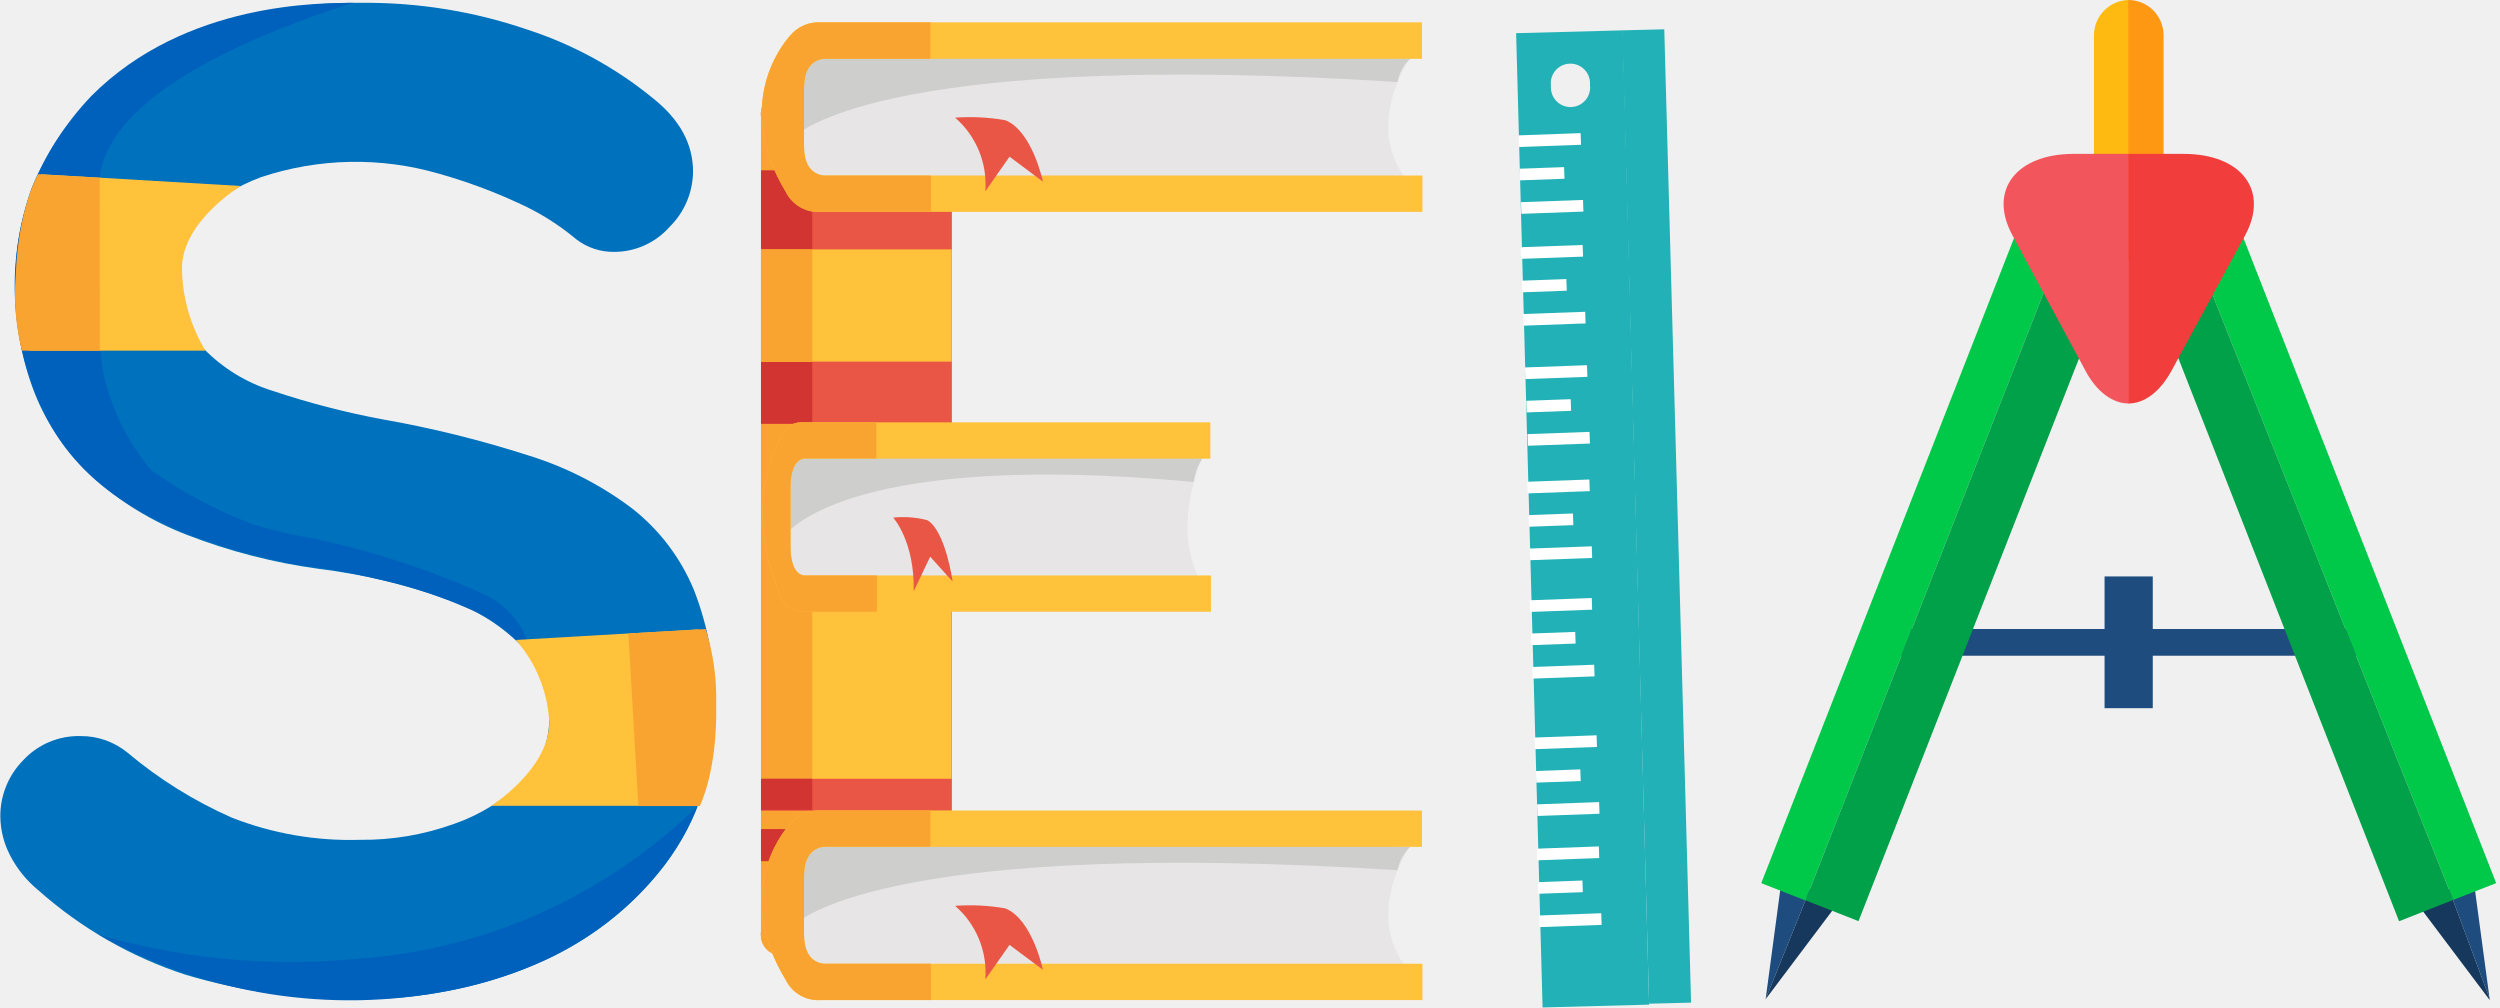
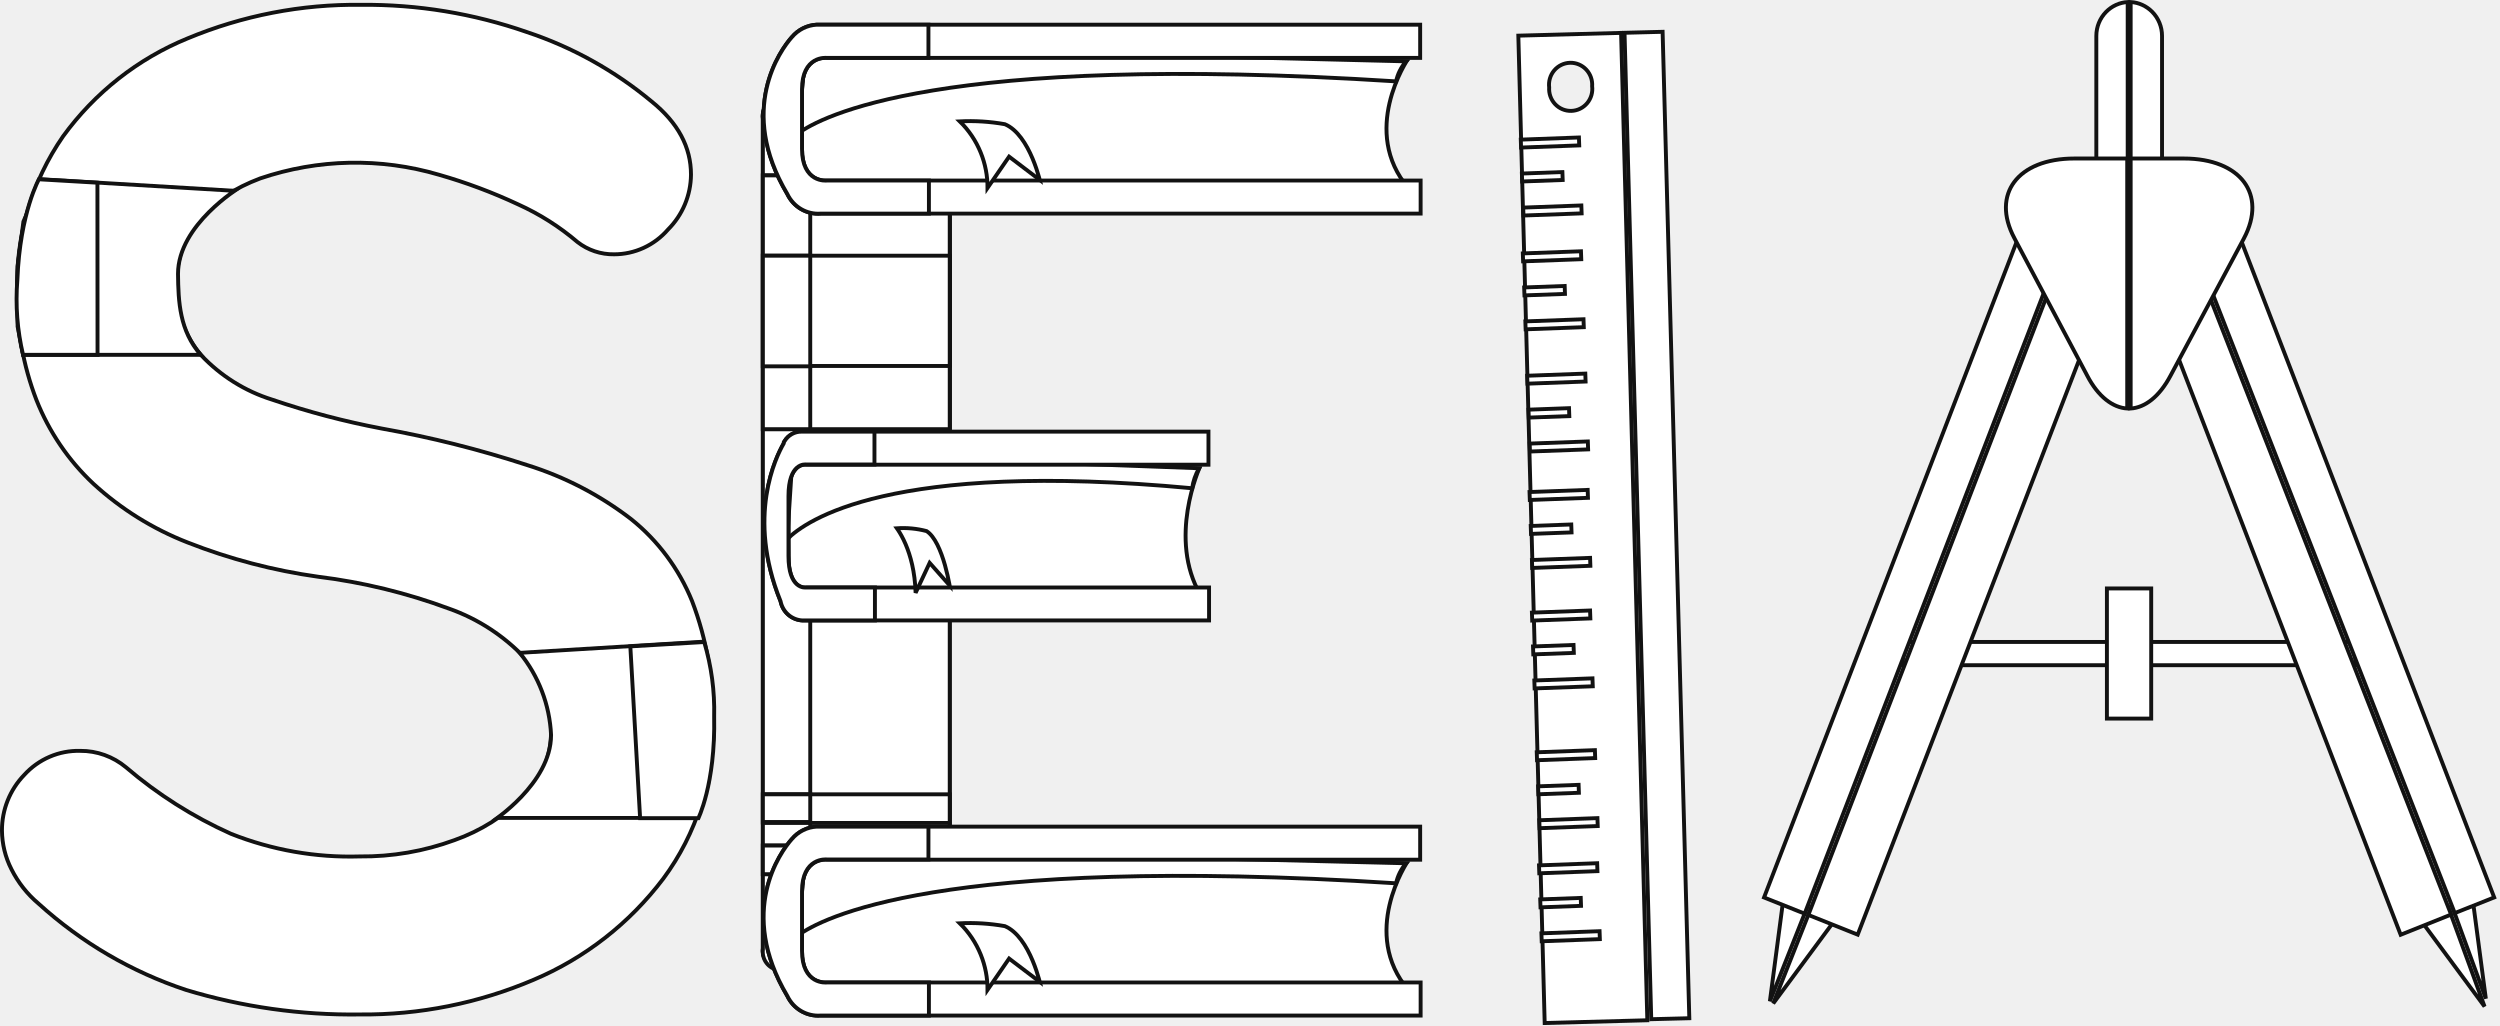
- <svg xmlns="http://www.w3.org/2000/svg" width="603" height="243" viewBox="0 0 603 243" fill="none">
-   <path d="M229.547 224.755C229.685 225.989 229.34 227.228 228.584 228.213C227.828 229.197 226.719 229.85 225.492 230.033H187.606C186.379 229.85 185.271 229.197 184.514 228.213C183.758 227.228 183.413 225.989 183.551 224.755V28.034C183.404 26.792 183.745 25.542 184.502 24.547C185.258 23.552 186.371 22.89 187.606 22.7H225.492C226.721 22.89 227.83 23.548 228.586 24.537C229.342 25.526 229.686 26.769 229.547 28.006V224.755Z" fill="#61313E" />
-   <path d="M229.547 224.755C229.685 225.989 229.34 227.228 228.584 228.213C227.828 229.197 226.719 229.85 225.492 230.033H187.606C186.379 229.85 185.271 229.197 184.514 228.213C183.758 227.228 183.413 225.989 183.551 224.755V28.034C183.404 26.792 183.745 25.542 184.502 24.547C185.258 23.552 186.371 22.89 187.606 22.7H225.492C226.721 22.89 227.83 23.548 228.586 24.537C229.342 25.526 229.686 26.769 229.547 28.006V224.755Z" fill="#FFC23A" />
-   <path d="M187.606 23.069C186.377 23.259 185.268 23.917 184.512 24.906C183.757 25.895 183.412 27.137 183.551 28.375V225.096C183.412 226.333 183.757 227.576 184.512 228.565C185.268 229.554 186.377 230.212 187.606 230.402H195.915V23.069H187.606Z" fill="#F9A431" />
-   <path d="M229.547 187.84H183.551V195.558H229.547V187.84Z" fill="#EA5645" />
-   <path d="M229.547 199.984H183.551V207.702H229.547V199.984Z" fill="#EA5645" />
-   <path d="M195.915 187.84H183.551V195.331H195.915V187.84Z" fill="#D13431" />
-   <path d="M195.915 199.984H183.551V207.702H195.915V199.984Z" fill="#D13431" />
-   <path d="M229.547 41.115H183.551V102.205H229.547V41.115Z" fill="#EA5645" />
-   <path d="M195.915 41.115H183.551V102.205H195.915V41.115Z" fill="#D13431" />
-   <path d="M229.547 60.154H183.551V87.224H229.547V60.154Z" fill="#FFC23A" />
-   <path d="M195.915 60.154H183.551V87.309H195.915V60.154Z" fill="#F9A431" />
-   <path d="M339.999 204.297C339.999 204.297 327.947 221.662 340.737 235.197H192.711L191.973 202.141L339.999 204.297Z" fill="#E7E5E5" />
-   <path d="M191.973 222.741C193.93 221.123 216.928 202.311 337.078 209.887C337.468 207.704 338.564 205.71 340.198 204.212L193.958 200.665L191.973 222.741Z" fill="#CECECD" />
-   <path d="M193.93 215.647V211.306C193.93 203.673 199.375 204.269 199.375 204.269H342.977V195.501H197.9C196.684 195.437 195.468 195.622 194.327 196.047C193.185 196.472 192.143 197.126 191.264 197.97C191.127 198.088 191.004 198.221 190.896 198.367L190.641 198.622C187.805 201.772 177.284 216.101 189.506 236.332C190.273 237.904 191.494 239.209 193.011 240.08C194.528 240.95 196.27 241.344 198.014 241.212H343.09V232.445H199.375C199.375 232.445 193.93 233.069 193.93 225.436V215.647Z" fill="#FFC23A" />
-   <path d="M199.375 232.445C199.375 232.445 193.93 233.069 193.93 225.436V211.249C193.93 203.616 199.375 204.212 199.375 204.212H224.414V195.501H197.9C196.684 195.437 195.468 195.622 194.327 196.047C193.185 196.472 192.143 197.126 191.264 197.97C191.127 198.088 191.004 198.221 190.896 198.367L190.641 198.622C187.805 201.772 177.284 216.101 189.506 236.332C190.273 237.904 191.494 239.209 193.011 240.08C194.528 240.95 196.27 241.344 198.014 241.212H224.528V232.445H199.375Z" fill="#F9A431" />
-   <path d="M242.506 219.109C238.502 218.403 234.425 218.194 230.369 218.484C232.889 220.668 234.86 223.413 236.126 226.498C237.392 229.583 237.916 232.922 237.657 236.247L243.499 227.905L251.552 233.92C251.552 233.92 249.029 221.747 242.506 219.109Z" fill="#EA5645" />
-   <path d="M289.92 110.661C289.92 110.661 281.725 128.026 290.402 141.561H189.847L189.336 108.504L289.92 110.661Z" fill="#E7E5E5" />
-   <path d="M189.336 129.104C190.669 127.487 206.351 108.675 287.935 116.251C288.158 114.215 288.878 112.266 290.033 110.576L190.782 106.972L189.336 129.104Z" fill="#CECECD" />
-   <path d="M190.669 122.011V117.669C190.669 110.037 194.384 110.633 194.384 110.633H291.933V101.865H193.363C192.462 101.849 191.572 102.068 190.782 102.501C189.991 102.934 189.327 103.566 188.854 104.333L188.599 104.731C188.608 104.806 188.608 104.882 188.599 104.958C186.756 108.107 179.525 122.436 187.833 142.667C188.107 143.994 188.812 145.192 189.838 146.075C190.864 146.958 192.153 147.476 193.505 147.548H292.075V138.809H194.384C194.384 138.809 190.669 139.433 190.669 131.8V122.011Z" fill="#FFC23A" />
-   <path d="M194.384 138.809C194.384 138.809 190.669 139.433 190.669 131.8V117.613C190.669 109.98 194.384 110.576 194.384 110.576H211.398V101.865H193.363C192.462 101.849 191.572 102.068 190.782 102.501C189.991 102.934 189.327 103.566 188.854 104.333L188.599 104.731C188.608 104.806 188.608 104.882 188.599 104.958C186.756 108.107 179.525 122.436 187.833 142.667C188.107 143.994 188.812 145.192 189.838 146.075C190.864 146.958 192.153 147.476 193.505 147.548H211.512V138.809H194.384Z" fill="#F9A431" />
-   <path d="M223.677 125.472C220.986 124.769 218.191 124.557 215.425 124.848C215.425 124.848 220.643 130.523 220.388 142.611L224.358 134.269L229.774 140.284C229.774 140.284 228.101 128.111 223.677 125.472Z" fill="#EA5645" />
-   <path d="M339.999 14.187C339.999 14.187 327.947 31.553 340.737 45.087H192.711L191.973 12.116L339.999 14.187Z" fill="#E7E5E5" />
-   <path d="M191.973 32.631C193.93 31.013 216.928 12.201 337.078 19.777C337.468 17.594 338.564 15.6 340.198 14.102L193.958 10.555L191.973 32.631Z" fill="#CECECD" />
-   <path d="M193.93 25.537V21.196C193.93 13.563 199.375 14.187 199.375 14.187H342.977V5.391H197.9C196.684 5.327 195.468 5.513 194.327 5.937C193.185 6.362 192.143 7.016 191.264 7.86C191.127 7.978 191.004 8.111 190.896 8.257L190.641 8.512C187.805 11.662 177.284 25.991 189.506 46.222C190.273 47.794 191.494 49.1 193.011 49.97C194.528 50.84 196.27 51.234 198.014 51.103H343.09V42.335H199.375C199.375 42.335 193.93 42.959 193.93 35.326V25.537Z" fill="#FFC23A" />
-   <path d="M199.375 42.335C199.375 42.335 193.93 42.959 193.93 35.326V21.139C193.93 13.563 199.375 14.187 199.375 14.187H224.414V5.391H197.9C196.684 5.327 195.468 5.513 194.327 5.937C193.185 6.362 192.143 7.016 191.264 7.86C191.127 7.978 191.004 8.111 190.896 8.257L190.641 8.512C187.805 11.662 177.284 25.991 189.506 46.222C190.273 47.794 191.494 49.1 193.011 49.97C194.528 50.84 196.27 51.234 198.014 51.103H224.528V42.335H199.375Z" fill="#F9A431" />
-   <path d="M242.506 28.999C238.502 28.294 234.425 28.084 230.369 28.375C232.889 30.558 234.86 33.303 236.126 36.388C237.392 39.473 237.916 42.812 237.657 46.137L243.499 37.795L251.552 43.81C251.552 43.81 249.029 31.638 242.506 28.999Z" fill="#EA5645" />
-   <path d="M372.071 243L397.763 242.319L391.411 7.321L365.691 8.002L372.071 243ZM374.085 20.713C373.997 20.055 374.048 19.385 374.235 18.747C374.423 18.11 374.742 17.519 375.173 17.012C375.603 16.506 376.135 16.097 376.734 15.81C377.334 15.523 377.986 15.365 378.65 15.347C379.314 15.329 379.975 15.451 380.588 15.705C381.202 15.959 381.756 16.34 382.213 16.822C382.67 17.303 383.021 17.876 383.243 18.503C383.464 19.129 383.552 19.796 383.5 20.458C383.588 21.117 383.536 21.787 383.349 22.424C383.162 23.062 382.842 23.653 382.412 24.159C381.981 24.665 381.449 25.075 380.85 25.362C380.251 25.649 379.598 25.806 378.934 25.824C378.27 25.842 377.61 25.72 376.996 25.466C376.382 25.212 375.829 24.832 375.371 24.35C374.914 23.868 374.563 23.295 374.342 22.669C374.12 22.042 374.032 21.376 374.085 20.713Z" fill="#22B1B6" />
-   <path d="M397.763 242.092L407.887 241.837L401.421 7.065L391.298 7.321L397.763 242.092Z" fill="#22B1B6" />
-   <path d="M381.242 32.111L366.28 32.652L366.381 35.46L381.344 34.918L381.242 32.111Z" fill="white" />
-   <path d="M377.257 40.308L366.545 40.695L366.646 43.502L377.358 43.115L377.257 40.308Z" fill="white" />
-   <path d="M381.824 48.224L366.861 48.765L366.962 51.573L381.925 51.032L381.824 48.224Z" fill="white" />
-   <path d="M381.734 59.088L366.771 59.629L366.873 62.436L381.836 61.895L381.734 59.088Z" fill="white" />
-   <path d="M377.805 67.312L367.093 67.699L367.195 70.506L377.907 70.119L377.805 67.312Z" fill="white" />
-   <path d="M382.344 75.201L367.381 75.742L367.482 78.549L382.445 78.008L382.344 75.201Z" fill="white" />
-   <path d="M382.78 88.087L367.817 88.628L367.919 91.435L382.882 90.894L382.78 88.087Z" fill="white" />
-   <path d="M378.851 96.282L368.138 96.669L368.24 99.477L378.952 99.089L378.851 96.282Z" fill="white" />
-   <path d="M383.389 104.171L368.426 104.712L368.527 107.52L383.49 106.979L383.389 104.171Z" fill="white" />
-   <path d="M383.35 115.656L368.387 116.198L368.489 119.005L383.452 118.464L383.35 115.656Z" fill="white" />
-   <path d="M379.392 123.853L368.68 124.24L368.781 127.048L379.493 126.66L379.392 123.853Z" fill="white" />
-   <path d="M383.932 131.771L368.969 132.312L369.07 135.119L384.033 134.578L383.932 131.771Z" fill="white" />
-   <path d="M383.928 144.247L368.965 144.788L369.066 147.596L384.029 147.055L383.928 144.247Z" fill="white" />
-   <path d="M379.941 152.416L369.229 152.803L369.33 155.61L380.043 155.223L379.941 152.416Z" fill="white" />
-   <path d="M384.508 160.332L369.545 160.873L369.646 163.68L384.609 163.139L384.508 160.332Z" fill="white" />
-   <path d="M385.094 177.353L370.131 177.894L370.232 180.701L385.195 180.16L385.094 177.353Z" fill="white" />
-   <path d="M381.165 185.576L370.453 185.964L370.554 188.771L381.266 188.384L381.165 185.576Z" fill="white" />
-   <path d="M385.703 193.466L370.74 194.007L370.842 196.814L385.805 196.273L385.703 193.466Z" fill="white" />
-   <path d="M385.636 204.158L370.673 204.699L370.774 207.506L385.737 206.965L385.636 204.158Z" fill="white" />
-   <path d="M381.679 212.383L370.967 212.77L371.068 215.578L381.78 215.19L381.679 212.383Z" fill="white" />
-   <path d="M386.217 220.272L371.254 220.813L371.356 223.62L386.319 223.079L386.217 220.272Z" fill="white" />
-   <path d="M86.796 240.957C72.573 241.144 58.403 239.173 44.77 235.112C31.59 230.814 19.443 223.829 9.096 214.597C6.317 212.305 4.039 209.465 2.404 206.255C0.904 203.36 0.107 200.152 0.079 196.891C0.057 191.839 2.035 186.983 5.58 183.385C7.339 181.483 9.484 179.978 11.87 178.97C14.256 177.962 16.829 177.475 19.418 177.54C23.55 177.507 27.563 178.923 30.761 181.541C38.37 187.938 46.849 193.221 55.943 197.232C65.764 201.066 76.258 202.88 86.796 202.566C94.525 202.652 102.208 201.355 109.482 198.736C115.736 196.571 121.431 193.044 126.156 188.407C128.15 186.478 129.738 184.169 130.824 181.615C131.91 179.061 132.473 176.315 132.48 173.539C132.643 167.321 130.513 161.261 126.496 156.514C121.413 151.167 115.121 147.119 108.149 144.71C98.015 141.016 87.492 138.493 76.785 137.191C65.946 135.708 55.316 132.965 45.11 129.019C36.696 125.791 28.948 121.04 22.254 115.002C16.211 109.437 11.484 102.593 8.416 94.97C5.194 86.739 3.605 77.959 3.737 69.121C3.363 55.876 7.282 42.866 14.91 32.035C22.626 21.608 33.08 13.524 45.11 8.683C58.441 3.221 72.733 0.5 87.136 0.681C100.802 0.549 114.39 2.746 127.318 7.179C138.309 10.771 148.539 16.37 157.491 23.693C163.956 28.829 167.161 34.702 167.161 41.398C167.137 43.885 166.624 46.343 165.651 48.631C164.678 50.92 163.264 52.993 161.489 54.735C159.821 56.625 157.77 58.139 155.472 59.176C153.174 60.214 150.682 60.75 148.161 60.75C144.866 60.805 141.648 59.745 139.03 57.742C134.74 54.144 129.967 51.164 124.851 48.889C118.702 46.059 112.34 43.716 105.824 41.881C91.785 37.808 76.841 38.105 62.975 42.732C51.122 47.13 43.125 55.075 43.125 67.418C42.907 73.465 44.995 79.369 48.967 83.932C53.614 88.757 59.41 92.321 65.811 94.289C74.424 97.173 83.227 99.458 92.155 101.127C104.061 103.212 115.81 106.113 127.318 109.81C136.398 112.59 144.921 116.94 152.5 122.663C159.074 127.823 164.203 134.597 167.388 142.327C170.967 151.525 172.673 161.345 172.407 171.212C172.733 184.67 168.495 197.842 160.383 208.582C152.202 219.217 141.379 227.523 128.992 232.672C115.637 238.281 101.278 241.1 86.796 240.957Z" fill="#0071BC" />
-   <path d="M85.151 0.681C60.593 8.512 26.253 22.87 24.041 42.874C24.041 43.413 24.041 42.874 24.041 64.637C24.041 82.684 24.041 86.117 25.203 91.309C27.242 99.475 31.122 107.065 36.546 113.498C44.054 118.797 52.2 123.125 60.792 126.38C64.677 127.629 69.072 128.594 69.072 128.594C71.426 129.133 73.213 129.417 74.205 129.615C89.065 132.629 103.535 137.322 117.337 143.604C120.885 145.407 123.838 148.195 125.844 151.634C127.082 153.828 127.899 156.233 128.254 158.727C126.183 155.956 123.741 153.483 120.995 151.378C118.367 149.436 115.51 147.825 112.488 146.583C105.906 143.716 99.071 141.474 92.07 139.887C85.295 138.258 78.43 137.026 71.511 136.198C31.811 128.452 18.029 113.498 11.422 101.127C6.983 92.602 4.354 83.251 3.7 73.661C3.046 64.07 4.381 54.449 7.622 45.399C10.991 37.163 15.867 29.628 21.999 23.182C44.855 0.199 77.948 0.766 85.151 0.681Z" fill="#0061BC" />
-   <path d="M49.562 84.585H7.026L9.862 61.885V42.023L58.07 44.86C58.07 44.86 43.891 53.373 43.891 64.722C43.975 71.731 45.933 78.59 49.562 84.585Z" fill="#FFC23A" />
-   <path d="M24.069 84.585H5.268C3.789 78.624 3.291 72.461 3.793 66.34C4.417 50.109 9.181 42.023 9.181 42.023L24.041 42.874L24.069 84.585Z" fill="#F9A431" />
-   <path d="M124.426 154.358L168.55 151.804L167.019 174.504L168.182 194.366H118.499C118.499 194.366 132.48 185.485 132.48 174.248C132.129 166.896 129.289 159.881 124.426 154.358Z" fill="#FFC23A" />
-   <path d="M151.564 152.797L170.223 151.719C172.048 157.584 172.9 163.709 172.747 169.85C173.087 186.109 168.777 194.423 168.777 194.423H153.974L151.564 152.797Z" fill="#F9A431" />
-   <path d="M168.182 194.479C168.182 194.479 157.065 229.522 108.291 238.942C79.456 244.621 49.544 239.854 23.899 225.493C31.127 227.579 38.489 229.172 45.933 230.26C59.219 232.205 72.692 232.538 86.058 231.253C116.993 229.178 146.164 216.093 168.295 194.366L168.182 194.479Z" fill="#0061BC" />
-   <path d="M429.779 211.816L425.866 241.014L436.528 214.569L429.779 211.816Z" fill="#1E4C7E" />
-   <path d="M425.866 241.014L443.589 217.463L436.528 214.569L425.866 241.014Z" fill="#16385C" />
-   <path d="M568.503 151.719H458.42V158.16H568.503V151.719Z" fill="#1E4C7E" />
-   <path d="M519.247 139.035H507.62V170.815H519.247V139.035Z" fill="#1E4C7E" />
-   <path d="M596.606 212.015L590.679 214.455L600.491 240.872L596.606 212.015Z" fill="#1E4C7E" />
-   <path d="M590.679 214.455L582.824 217.69L600.519 241.212L600.491 240.872L590.679 214.455Z" fill="#16385C" />
-   <path d="M487.347 53.436L424.813 213.018L435.479 217.203L498.013 57.62L487.347 53.436Z" fill="#00C949" />
-   <path d="M498.029 57.581L435.495 217.164L448.273 222.177L510.807 62.595L498.029 57.581Z" fill="#00A149" />
-   <path d="M539.551 53.429L528.378 57.799L591.7 217.066L602.079 213.008L539.551 53.429Z" fill="#00C949" />
-   <path d="M528.378 57.799L516.099 62.623L578.655 222.201L591.7 217.066L528.378 57.799Z" fill="#00A149" />
-   <path d="M505.068 8.512V54.196C505.068 56.453 505.964 58.618 507.56 60.215C509.155 61.811 511.319 62.708 513.575 62.708V0C511.319 0 509.155 0.897 507.56 2.493C505.964 4.09 505.068 6.255 505.068 8.512Z" fill="#FEBA11" />
-   <path d="M513.348 0V62.424C515.605 62.424 517.768 61.527 519.364 59.931C520.959 58.334 521.855 56.169 521.855 53.912V8.512C521.855 6.255 520.959 4.09 519.364 2.493C517.768 0.897 515.605 0 513.348 0Z" fill="#FE9711" />
-   <path d="M500.247 37.114C486.267 37.114 479.546 45.91 485.36 56.664L502.913 89.238C505.749 94.629 509.633 97.325 513.462 97.325V37.114H500.247Z" fill="#F2555C" />
-   <path d="M526.648 37.114H513.348V97.325C517.148 97.325 520.976 94.629 523.869 89.238L541.536 56.749C547.377 45.91 540.628 37.114 526.648 37.114Z" fill="#F13D3C" />
+ <svg xmlns="http://www.w3.org/2000/svg" width="639" height="262" viewBox="0 0 639 262" fill="none">
+   <path d="M242.751 242.329V242.356L242.754 242.383C242.886 243.588 242.555 244.796 241.831 245.755C241.114 246.704 240.069 247.334 238.913 247.519H198.83C197.674 247.334 196.629 246.704 195.912 245.755C195.188 244.796 194.856 243.588 194.989 242.383L194.992 242.356V242.329V30.226V30.197L194.989 30.168C194.848 28.956 195.175 27.736 195.9 26.766C196.617 25.806 197.667 25.166 198.831 24.974H238.912C240.07 25.166 241.116 25.802 241.832 26.756C242.556 27.719 242.887 28.932 242.754 30.141L242.751 30.168V30.195V242.329Z" fill="white" stroke="#121212" />
+   <path d="M242.751 242.329V242.356L242.754 242.383C242.886 243.588 242.555 244.796 241.831 245.755C241.114 246.704 240.069 247.334 238.913 247.519H198.83C197.674 247.334 196.629 246.704 195.912 245.755C195.188 244.796 194.856 243.588 194.989 242.383L194.992 242.356V242.329V30.226V30.197L194.989 30.168C194.848 28.956 195.175 27.736 195.9 26.766C196.617 25.806 197.667 25.166 198.831 24.974H238.912C240.07 25.166 241.116 25.802 241.832 26.756C242.556 27.719 242.887 28.932 242.754 30.141L242.751 30.168V30.195V242.329Z" fill="white" stroke="#121212" />
+   <path d="M194.992 30.593V30.566L194.989 30.538C194.856 29.33 195.187 28.117 195.911 27.153C196.627 26.2 197.672 25.564 198.831 25.372H207.099V247.917H198.831C197.672 247.725 196.627 247.089 195.911 246.136C195.187 245.172 194.856 243.959 194.989 242.751L194.992 242.723V242.696V30.593Z" fill="white" stroke="#121212" />
+   <path d="M194.992 210.348V203.027H242.751V210.348H194.992Z" fill="white" stroke="#121212" />
+   <path d="M194.992 223.442V216.121H242.751V223.442H194.992Z" fill="white" stroke="#121212" />
+   <path d="M194.992 210.103V203.027H207.099V210.103H194.992Z" fill="white" stroke="#121212" />
+   <path d="M194.992 223.442V216.121H207.099V223.442H194.992Z" fill="white" stroke="#121212" />
+   <path d="M194.992 109.697V44.83H242.751V109.697H194.992Z" fill="white" stroke="#121212" />
+   <path d="M194.992 109.697V44.83H207.099V109.697H194.992Z" fill="white" stroke="#121212" />
+   <path d="M194.992 93.543V65.358H242.751V93.543H194.992Z" fill="white" stroke="#121212" />
+   <path d="M194.992 93.635V65.358H207.099V93.635H194.992Z" fill="white" stroke="#121212" />
+   <path d="M203.932 218.453L359.439 220.758C359.421 220.787 359.403 220.817 359.385 220.847C359.056 221.398 358.604 222.197 358.105 223.202C357.107 225.21 355.917 228.044 355.156 231.344C353.691 237.703 353.812 245.836 360.003 253.087H204.691L203.932 218.453Z" fill="white" stroke="#121212" />
+   <path d="M356.834 225.771C239.422 218.287 209.614 235.006 204.02 239.055L205.981 216.866L359.396 220.651C358.128 222.104 357.245 223.866 356.834 225.771Z" fill="white" stroke="#121212" />
+   <path d="M209.703 211.287H362.993V219.74H211.289C211.275 219.739 211.256 219.738 211.233 219.736C211.182 219.733 211.111 219.73 211.023 219.729C210.846 219.727 210.598 219.735 210.301 219.772C209.711 219.847 208.918 220.041 208.122 220.519C206.494 221.499 204.994 223.583 204.994 227.827V232.508V243.063C204.994 247.308 206.494 249.385 208.124 250.357C208.92 250.832 209.713 251.021 210.304 251.092C210.6 251.128 210.848 251.135 211.025 251.132C211.114 251.131 211.185 251.127 211.236 251.124C211.258 251.122 211.276 251.121 211.291 251.119H363.113V259.573H209.823H209.804L209.785 259.574C208.038 259.709 206.292 259.307 204.772 258.419C203.251 257.532 202.026 256.2 201.256 254.594L201.246 254.574L201.235 254.555C194.822 243.759 194.391 234.573 195.909 227.683C197.426 220.79 200.903 216.157 202.373 214.493L202.634 214.227L202.66 214.201L202.682 214.171C202.775 214.044 202.881 213.928 202.998 213.825L203.008 213.816L203.018 213.806C203.9 212.945 204.947 212.277 206.092 211.843C207.237 211.41 208.456 211.221 209.676 211.286L209.689 211.287H209.703Z" fill="white" stroke="#121212" />
+   <path d="M237.43 251.119V259.573H209.823H209.804L209.785 259.574C208.038 259.709 206.292 259.307 204.772 258.419C203.251 257.532 202.026 256.2 201.256 254.594L201.246 254.574L201.235 254.555C194.822 243.759 194.391 234.573 195.909 227.683C197.426 220.79 200.903 216.157 202.373 214.493L202.634 214.227L202.66 214.201L202.682 214.171C202.775 214.044 202.881 213.928 202.998 213.825L203.008 213.816L203.018 213.806C203.9 212.945 204.947 212.277 206.092 211.843C207.237 211.41 208.456 211.221 209.676 211.286L209.689 211.287H209.703H237.309V219.679H211.289C211.275 219.678 211.256 219.676 211.233 219.675C211.182 219.672 211.111 219.668 211.023 219.668C210.846 219.666 210.598 219.674 210.301 219.711C209.711 219.786 208.918 219.979 208.122 220.458C206.494 221.438 204.994 223.521 204.994 227.766V243.063C204.994 247.308 206.494 249.385 208.124 250.357C208.92 250.832 209.713 251.021 210.304 251.092C210.6 251.128 210.848 251.135 211.025 251.132C211.114 251.131 211.185 251.127 211.236 251.124C211.258 251.122 211.276 251.121 211.291 251.119H237.43Z" fill="white" stroke="#121212" />
+   <path d="M265.57 250.251C265.643 250.508 265.708 250.747 265.764 250.964L258.343 245.326L257.926 245.009L257.629 245.441L252.416 253.012C252.426 249.934 251.841 246.878 250.688 244.02C249.466 240.99 247.635 238.257 245.318 235.995C249.174 235.802 253.041 236.046 256.847 236.723C258.442 237.394 259.823 238.663 261.003 240.236C262.194 241.823 263.158 243.69 263.915 245.487C264.671 247.281 265.215 248.989 265.57 250.251Z" fill="white" stroke="#121212" />
+   <path d="M201.132 117.5L306.497 119.797C306.476 119.848 306.454 119.902 306.431 119.958C306.208 120.507 305.901 121.305 305.562 122.307C304.885 124.31 304.078 127.135 303.562 130.421C302.566 136.761 302.641 144.878 306.873 152.129H201.658L201.132 117.5Z" fill="white" stroke="#121212" />
+   <path d="M304.71 124.797C227.187 117.548 205.848 133.195 201.215 137.804L202.626 115.854L306.487 119.689C305.572 121.256 304.968 122.992 304.71 124.797Z" fill="white" stroke="#121212" />
+   <path d="M204.893 110.33H308.884V118.783H206.007C205.998 118.782 205.988 118.781 205.978 118.78C205.937 118.776 205.881 118.772 205.813 118.771C205.677 118.769 205.49 118.778 205.269 118.819C204.824 118.902 204.245 119.113 203.676 119.615C202.535 120.621 201.537 122.692 201.537 126.87V131.551V142.105C201.537 146.282 202.535 148.348 203.677 149.346C204.248 149.845 204.827 150.052 205.273 150.131C205.494 150.17 205.681 150.178 205.817 150.175C205.885 150.173 205.94 150.169 205.981 150.165C205.991 150.164 206.001 150.163 206.009 150.162H309.034V158.585H205.057C203.742 158.51 202.487 157.996 201.486 157.12C200.481 156.241 199.79 155.047 199.521 153.723L199.512 153.678L199.495 153.635C190.765 132.016 198.367 116.732 200.276 113.414L200.328 113.324L200.34 113.22C200.346 113.165 200.349 113.109 200.35 113.053L200.536 112.758L200.536 112.758L200.541 112.75C200.998 111.996 201.639 111.377 202.4 110.953C203.162 110.529 204.018 110.314 204.884 110.329L204.884 110.33H204.893Z" fill="white" stroke="#121212" />
+   <path d="M206.007 118.722C205.998 118.721 205.988 118.72 205.978 118.719C205.937 118.715 205.881 118.711 205.813 118.71C205.677 118.708 205.49 118.717 205.269 118.758C204.824 118.841 204.245 119.052 203.676 119.554C202.535 120.56 201.537 122.631 201.537 126.809V142.105C201.537 146.282 202.535 148.348 203.677 149.346C204.248 149.845 204.827 150.052 205.273 150.131C205.494 150.17 205.681 150.178 205.817 150.175C205.885 150.173 205.94 150.169 205.981 150.165C205.991 150.164 206.001 150.163 206.009 150.162H223.632V158.585H205.057C203.742 158.51 202.487 157.996 201.486 157.12C200.481 156.241 199.79 155.047 199.521 153.723L199.512 153.678L199.495 153.635C190.765 132.016 198.367 116.732 200.276 113.414L200.328 113.324L200.34 113.22C200.346 113.165 200.349 113.109 200.35 113.053L200.536 112.758L200.536 112.758L200.541 112.75C200.998 111.996 201.639 111.377 202.4 110.953C203.162 110.529 204.018 110.314 204.884 110.329L204.884 110.33H204.893H223.512V118.722H206.007Z" fill="white" stroke="#121212" />
+   <path d="M242.649 149.25C242.674 149.38 242.697 149.506 242.719 149.626L238.124 144.436L237.619 143.866L237.297 144.555L234.031 151.534C233.867 146.069 232.687 141.947 231.472 139.102C230.785 137.493 230.087 136.294 229.557 135.494C229.442 135.32 229.335 135.165 229.238 135.028C231.787 134.854 234.35 135.096 236.828 135.747C237.856 136.396 238.774 137.631 239.57 139.205C240.376 140.795 241.027 142.669 241.537 144.471C242.047 146.271 242.412 147.985 242.649 149.25Z" fill="white" stroke="#121212" />
+   <path d="M203.932 13.571L359.439 15.784C359.421 15.813 359.403 15.843 359.385 15.873C359.056 16.423 358.604 17.223 358.105 18.227C357.107 20.235 355.917 23.069 355.156 26.37C353.691 32.729 353.812 40.861 360.003 48.112H204.691L203.932 13.571Z" fill="white" stroke="#121212" />
+   <path d="M356.834 20.797C239.422 13.313 209.614 30.031 204.02 34.081L205.981 11.892L359.396 15.677C358.128 17.13 357.245 18.892 356.834 20.797Z" fill="white" stroke="#121212" />
+   <path d="M209.703 6.313H362.993V14.797H211.291C211.276 14.795 211.258 14.794 211.236 14.792C211.185 14.789 211.114 14.785 211.025 14.784C210.848 14.781 210.6 14.788 210.304 14.824C209.713 14.895 208.92 15.084 208.124 15.559C206.494 16.531 204.994 18.608 204.994 22.853V27.534V38.089C204.994 42.333 206.494 44.41 208.124 45.382C208.92 45.857 209.713 46.047 210.304 46.118C210.6 46.154 210.848 46.16 211.025 46.158C211.114 46.157 211.185 46.153 211.236 46.149C211.258 46.148 211.276 46.146 211.291 46.145H363.113V54.598H209.823H209.804L209.785 54.6C208.038 54.734 206.292 54.332 204.772 53.445C203.251 52.558 202.026 51.226 201.256 49.62L201.246 49.6L201.235 49.581C194.822 38.784 194.391 29.599 195.909 22.708C197.426 15.815 200.903 11.183 202.373 9.519L202.634 9.253L202.66 9.227L202.682 9.197C202.775 9.069 202.881 8.953 202.998 8.85L203.008 8.841L203.018 8.832C203.9 7.97 204.947 7.302 206.092 6.869C207.237 6.436 208.456 6.246 209.676 6.312L209.689 6.313H209.703Z" fill="white" stroke="#121212" />
+   <path d="M237.43 46.145V54.598H209.823H209.804L209.785 54.6C208.038 54.734 206.292 54.332 204.772 53.445C203.251 52.558 202.026 51.226 201.256 49.62L201.246 49.6L201.235 49.581C194.822 38.784 194.391 29.599 195.909 22.708C197.426 15.815 200.903 11.183 202.373 9.519L202.634 9.253L202.66 9.227L202.682 9.197C202.775 9.069 202.881 8.953 202.998 8.85L203.008 8.841L203.018 8.832C203.9 7.97 204.947 7.302 206.092 6.869C207.237 6.436 208.456 6.246 209.676 6.312L209.689 6.313H209.703H237.309V14.797H211.291C211.276 14.795 211.258 14.794 211.236 14.792C211.185 14.789 211.114 14.785 211.026 14.784C210.849 14.781 210.601 14.787 210.305 14.823C209.715 14.893 208.922 15.08 208.126 15.551C206.495 16.514 204.994 18.576 204.994 22.792V38.089C204.994 42.333 206.494 44.41 208.124 45.382C208.92 45.857 209.713 46.047 210.304 46.118C210.6 46.154 210.848 46.16 211.025 46.158C211.114 46.157 211.185 46.153 211.236 46.149C211.258 46.148 211.276 46.146 211.291 46.145H237.43Z" fill="white" stroke="#121212" />
+   <path d="M265.57 45.276C265.643 45.534 265.708 45.773 265.764 45.99L258.343 40.352L257.926 40.035L257.629 40.467L252.416 48.038C252.426 44.96 251.841 41.904 250.688 39.046C249.466 36.016 247.635 33.283 245.318 31.021C249.174 30.828 253.041 31.072 256.847 31.749C258.442 32.419 259.823 33.689 261.003 35.262C262.194 36.849 263.158 38.716 263.915 40.512C264.671 42.306 265.215 44.015 265.57 45.276Z" fill="white" stroke="#121212" />
+   <path d="M421.057 260.779L394.822 261.487L388.085 9.114L414.35 8.406L421.057 260.779ZM396.149 20.074C395.936 20.811 395.874 21.585 395.967 22.346C395.915 23.112 396.017 23.881 396.269 24.605C396.527 25.346 396.935 26.024 397.468 26.595C398 27.166 398.645 27.617 399.361 27.918C400.078 28.22 400.848 28.365 401.624 28.343C402.399 28.322 403.161 28.135 403.86 27.794C404.559 27.454 405.179 26.968 405.68 26.369C406.181 25.77 406.553 25.07 406.77 24.317C406.983 23.579 407.045 22.806 406.952 22.044C407.004 21.279 406.902 20.51 406.65 19.785C406.392 19.045 405.984 18.367 405.451 17.796C404.919 17.225 404.274 16.774 403.557 16.472C402.841 16.171 402.07 16.026 401.295 16.047C400.52 16.069 399.758 16.256 399.059 16.596C398.36 16.937 397.74 17.423 397.239 18.022C396.738 18.621 396.366 19.32 396.149 20.074Z" fill="white" stroke="#121212" />
+   <path d="M422.057 260.508L415.23 8.38L424.962 8.13L431.788 260.259L422.057 260.508Z" fill="white" stroke="#121212" />
+   <path d="M388.785 37.714L388.713 35.687L403.575 35.14L403.647 37.167L388.785 37.714Z" fill="white" stroke="#121212" />
+   <path d="M389.066 46.386L388.994 44.358L399.35 43.977L399.422 46.005L389.066 46.386Z" fill="white" stroke="#121212" />
+   <path d="M389.401 55.087L389.329 53.06L404.191 52.513L404.263 54.54L389.401 55.087Z" fill="white" stroke="#121212" />
+   <path d="M389.306 66.8L389.234 64.773L404.096 64.226L404.168 66.253L389.306 66.8Z" fill="white" stroke="#121212" />
+   <path d="M389.647 75.501L389.575 73.474L399.932 73.093L400.004 75.12L389.647 75.501Z" fill="white" stroke="#121212" />
+   <path d="M389.952 84.173L389.88 82.145L404.743 81.599L404.815 83.626L389.952 84.173Z" fill="white" stroke="#121212" />
+   <path d="M390.415 98.066L390.343 96.039L405.205 95.492L405.277 97.519L390.415 98.066Z" fill="white" stroke="#121212" />
+   <path d="M390.755 106.737L390.683 104.709L401.04 104.328L401.112 106.356L390.755 106.737Z" fill="white" stroke="#121212" />
+   <path d="M391.06 115.408L390.988 113.381L405.851 112.834L405.923 114.862L391.06 115.408Z" fill="white" stroke="#121212" />
+   <path d="M391.019 127.792L390.947 125.764L405.809 125.218L405.881 127.245L391.019 127.792Z" fill="white" stroke="#121212" />
+   <path d="M391.329 136.463L391.257 134.436L401.614 134.055L401.686 136.083L391.329 136.463Z" fill="white" stroke="#121212" />
+   <path d="M391.635 145.166L391.563 143.138L406.426 142.592L406.498 144.619L391.635 145.166Z" fill="white" stroke="#121212" />
+   <path d="M391.631 158.618L391.559 156.591L406.421 156.044L406.493 158.071L391.631 158.618Z" fill="white" stroke="#121212" />
+   <path d="M391.911 167.259L391.839 165.232L402.196 164.851L402.268 166.878L391.911 167.259Z" fill="white" stroke="#121212" />
+   <path d="M392.246 175.96L392.174 173.933L407.037 173.386L407.109 175.414L392.246 175.96Z" fill="white" stroke="#121212" />
+   <path d="M392.867 194.312L392.795 192.284L407.658 191.738L407.73 193.765L392.867 194.312Z" fill="white" stroke="#121212" />
+   <path d="M393.209 203.013L393.137 200.986L403.493 200.605L403.565 202.632L393.209 203.013Z" fill="white" stroke="#121212" />
+   <path d="M393.514 211.685L393.442 209.657L408.304 209.111L408.376 211.138L393.514 211.685Z" fill="white" stroke="#121212" />
+   <path d="M393.442 223.213L393.37 221.186L408.232 220.639L408.304 222.666L393.442 223.213Z" fill="white" stroke="#121212" />
+   <path d="M393.754 231.915L393.682 229.888L404.038 229.507L404.11 231.534L393.754 231.915Z" fill="white" stroke="#121212" />
+   <path d="M394.059 240.587L393.987 238.56L408.849 238.013L408.921 240.04L394.059 240.587Z" fill="white" stroke="#121212" />
+   <path d="M91.93 259.297L91.919 259.297C76.895 259.498 61.928 257.381 47.527 253.019C33.624 248.406 20.811 240.911 9.895 231.006L9.888 230.999L9.881 230.993C6.988 228.566 4.615 225.559 2.912 222.158L2.911 222.155C1.356 219.103 0.53 215.721 0.5 212.283C0.478 206.965 2.525 201.856 6.191 198.072L6.196 198.066L6.202 198.06C8.019 196.062 10.233 194.482 12.697 193.423C15.16 192.365 17.816 191.853 20.489 191.921L20.497 191.922L20.505 191.922C24.765 191.887 28.903 193.371 32.203 196.117C40.304 203.045 49.332 208.766 59.015 213.109L59.025 213.114L59.035 213.118C69.507 217.276 80.694 219.244 91.93 218.905C100.181 218.996 108.381 217.588 116.144 214.745C122.842 212.387 128.941 208.544 134.001 203.495C136.163 201.368 137.883 198.822 139.06 196.008C140.236 193.195 140.846 190.171 140.853 187.115C141.028 180.293 138.73 173.642 134.395 168.432L134.385 168.421L134.376 168.411C128.933 162.588 122.196 158.179 114.731 155.555C103.954 151.56 92.765 148.831 81.379 147.422C69.929 145.828 58.7 142.882 47.919 138.642L47.918 138.641C39.057 135.184 30.897 130.094 23.847 123.627C17.497 117.678 12.529 110.363 9.304 102.214C5.912 93.4 4.239 83.998 4.378 74.532L4.378 74.522L4.378 74.511C3.984 60.339 8.107 46.418 16.13 34.829C24.255 23.663 35.261 15.008 47.926 9.824L47.929 9.823C61.997 3.961 77.08 1.04 92.28 1.234L92.28 1.234L92.291 1.234C106.72 1.092 121.067 3.452 134.717 8.212L134.724 8.215C146.316 12.068 157.105 18.074 166.547 25.93L166.552 25.934C173.316 31.399 176.616 37.598 176.617 44.633C176.593 47.249 176.062 49.834 175.056 52.241C174.049 54.648 172.587 56.83 170.752 58.66L170.739 58.673L170.727 58.687C169.005 60.672 166.888 62.261 164.518 63.349C162.147 64.437 159.577 65 156.977 65L156.968 65C153.593 65.057 150.298 63.955 147.613 61.869C143.032 57.963 137.937 54.727 132.475 52.258C125.934 49.196 119.167 46.661 112.236 44.675C97.256 40.255 81.309 40.578 66.514 45.6L66.506 45.603L66.498 45.605C60.16 47.997 54.819 51.366 51.058 55.848C47.293 60.335 45.134 65.915 45.132 72.681C44.898 79.322 47.154 85.806 51.445 90.82L51.453 90.829L51.462 90.838C56.444 96.101 62.66 99.989 69.525 102.136C78.676 105.253 88.028 107.722 97.513 109.525L97.519 109.526C110.117 111.771 122.549 114.893 134.727 118.871L134.733 118.873C144.3 121.853 153.281 126.515 161.268 132.648C168.166 138.156 173.549 145.387 176.893 153.639C180.662 163.493 182.46 174.015 182.179 184.586L182.178 184.599L182.179 184.611C182.521 199.009 178.064 213.101 169.533 224.59C160.913 235.987 149.51 244.887 136.461 250.404L136.459 250.404C122.366 256.425 107.213 259.451 91.93 259.297Z" fill="white" stroke="#121212" />
+   <path d="M45.5 70.006C45.585 77.223 45.903 84.518 51.315 90.698H29H5.912L4.5 83.452V68.032L5.987 56.635L10.69 45.828L59.945 48.777C59.603 49.013 59.203 49.297 58.759 49.625C57.294 50.707 55.34 52.28 53.383 54.242C49.489 58.146 45.5 63.677 45.5 70L45.5 70.006Z" fill="white" stroke="#121212" />
+   <path d="M9.876 45.945C9.898 45.902 9.919 45.862 9.938 45.826L24.901 46.698L24.931 90.698H5.895C4.411 84.442 3.919 77.983 4.436 71.567L4.437 71.556L4.438 71.546C4.767 62.842 6.187 56.33 7.52 52.003C8.186 49.839 8.831 48.221 9.307 47.147C9.545 46.61 9.741 46.209 9.876 45.945Z" fill="white" stroke="#121212" />
+   <path d="M127.115 209.063C127.421 208.838 127.771 208.573 128.157 208.272C129.56 207.174 131.432 205.582 133.306 203.605C137.037 199.67 140.853 194.127 140.853 187.873V187.861L140.853 187.849C140.491 180.147 137.673 172.783 132.838 166.866L179.602 164.025L182.002 175.064L182.499 187.481L181.011 200.379L177.657 209.063H127.115Z" fill="white" stroke="#121212" />
+   <path d="M178.569 209.002C178.549 209.047 178.531 209.087 178.514 209.125H163.611L161.111 165.214L179.999 164.104C181.839 170.262 182.697 176.682 182.539 183.119L182.539 183.13L182.539 183.141C182.719 191.86 181.672 198.44 180.585 202.831C180.041 205.027 179.487 206.676 179.071 207.773C178.863 208.321 178.69 208.731 178.569 209.002Z" fill="white" stroke="#121212" />
+   <path d="M462.017 231.619L452.384 255.92L455.919 229.09L462.017 231.619Z" fill="white" stroke="#121212" />
+   <path d="M462.94 232.003L469.366 234.682L453.237 256.482L462.94 232.003Z" fill="white" stroke="#121212" />
+   <path d="M486.37 170.026V164.082H602.065V170.026H486.37Z" fill="white" stroke="#121212" />
+   <path d="M538.525 183.671V150.407H549.85V183.671H538.525Z" fill="white" stroke="#121212" />
+   <path d="M635.38 255.253L626.706 231.5L631.945 229.306L635.38 255.253Z" fill="white" stroke="#121212" />
+   <path d="M635.051 257.268L618.527 234.926L625.783 231.887L635.051 257.268Z" fill="white" stroke="#121212" />
+   <path d="M461.266 233.534L450.889 229.393L516.819 58.266L527.197 62.407L461.266 233.534Z" fill="white" stroke="#121212" />
+   <path d="M474.829 238.897L462.213 233.862L528.143 62.736L540.759 67.77L474.829 238.897Z" fill="white" stroke="#121212" />
+   <path d="M627.437 233.387L560.676 62.599L571.589 58.258L637.513 229.381L627.437 233.387Z" fill="white" stroke="#121212" />
+   <path d="M613.611 238.923L547.657 67.8L559.747 62.969L626.509 233.758L613.611 238.923Z" fill="white" stroke="#121212" />
+   <path d="M535.82 58.433V9.178C535.82 6.874 536.719 4.665 538.318 3.039C539.797 1.533 541.764 0.639 543.838 0.515V67.096C541.764 66.972 539.797 66.078 538.318 64.572C536.719 62.946 535.82 60.737 535.82 58.433Z" fill="white" stroke="#121212" />
+   <path d="M550.117 64.266C548.638 65.772 546.671 66.666 544.597 66.79V0.515C546.671 0.639 548.638 1.533 550.117 3.039C551.716 4.665 552.615 6.874 552.615 9.178V58.127C552.615 60.431 551.716 62.64 550.117 64.266Z" fill="white" stroke="#121212" />
+   <path d="M514.869 60.861L514.869 60.86C511.854 55.187 512.132 50.134 514.85 46.507C517.586 42.857 522.892 40.516 530.209 40.516H543.717V104.419C540.073 104.19 536.31 101.459 533.479 95.986L533.477 95.981L514.869 60.861Z" fill="white" stroke="#121212" />
+   <path d="M554.807 95.982C551.918 101.46 548.207 104.188 544.597 104.419V40.516H558.196C565.513 40.516 570.826 42.857 573.566 46.518C576.288 50.156 576.567 55.232 573.536 60.951C573.536 60.952 573.536 60.952 573.536 60.952L554.809 95.98L554.807 95.982Z" fill="white" stroke="#121212" />
</svg>
